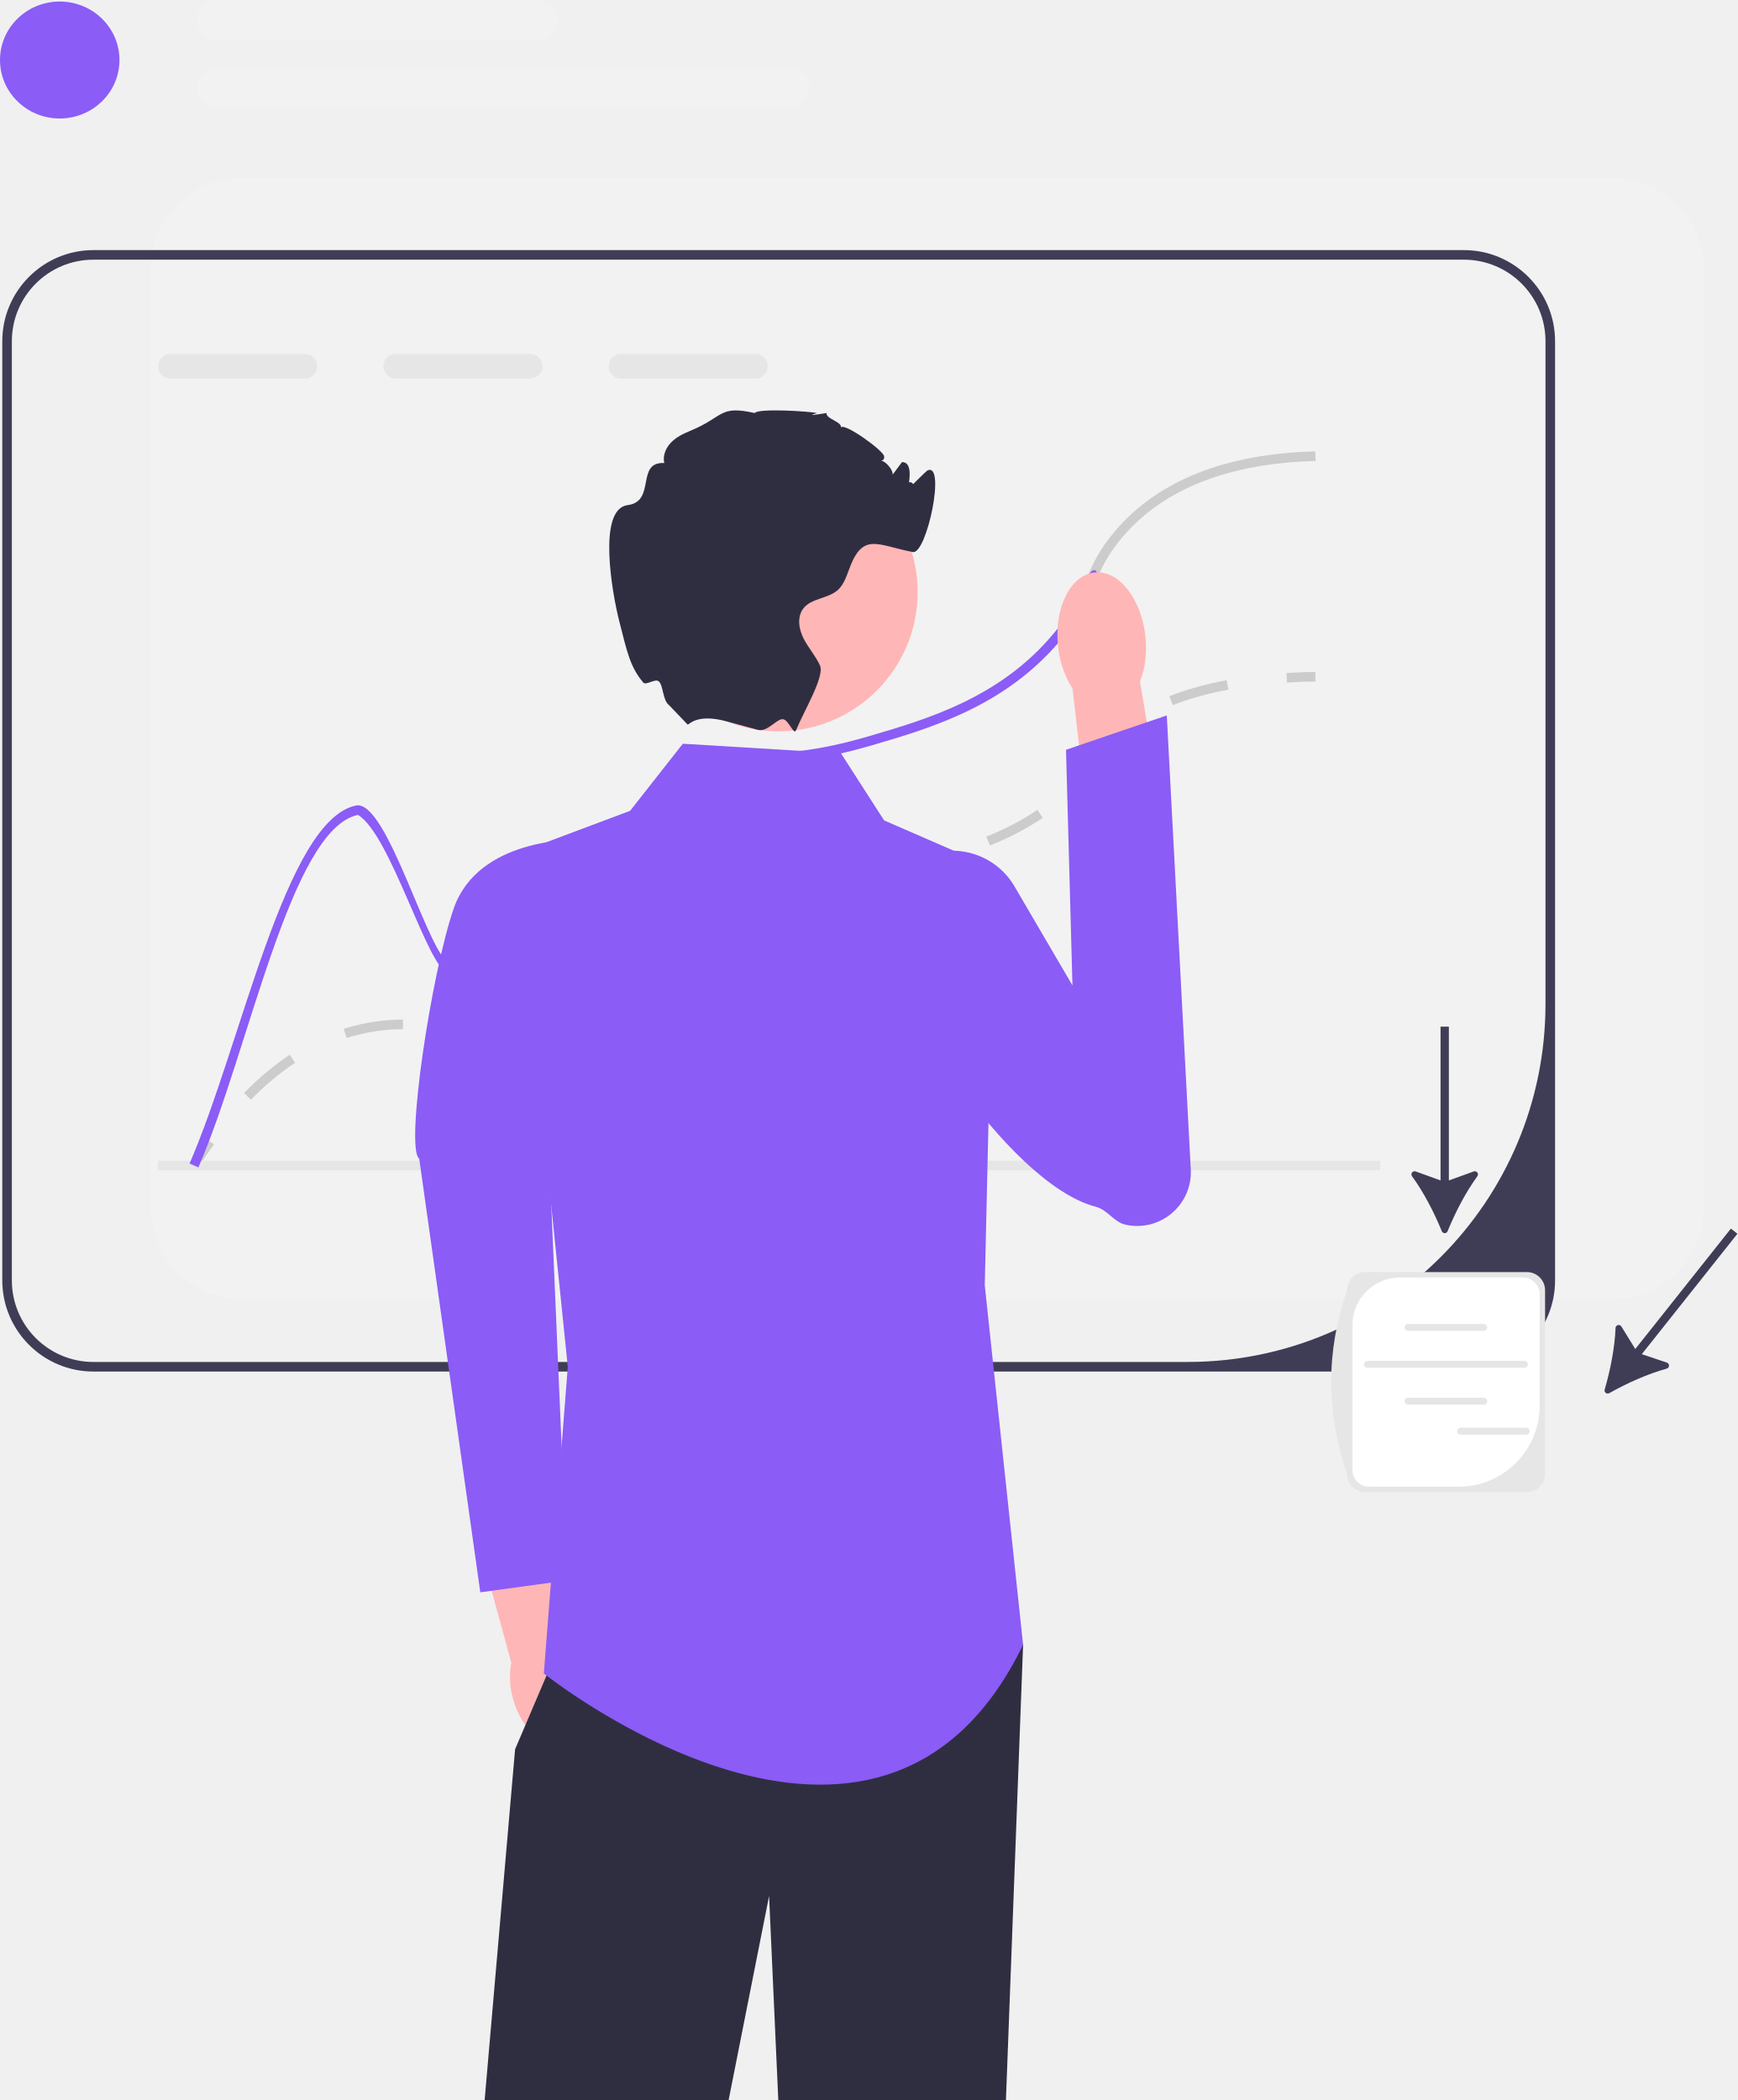
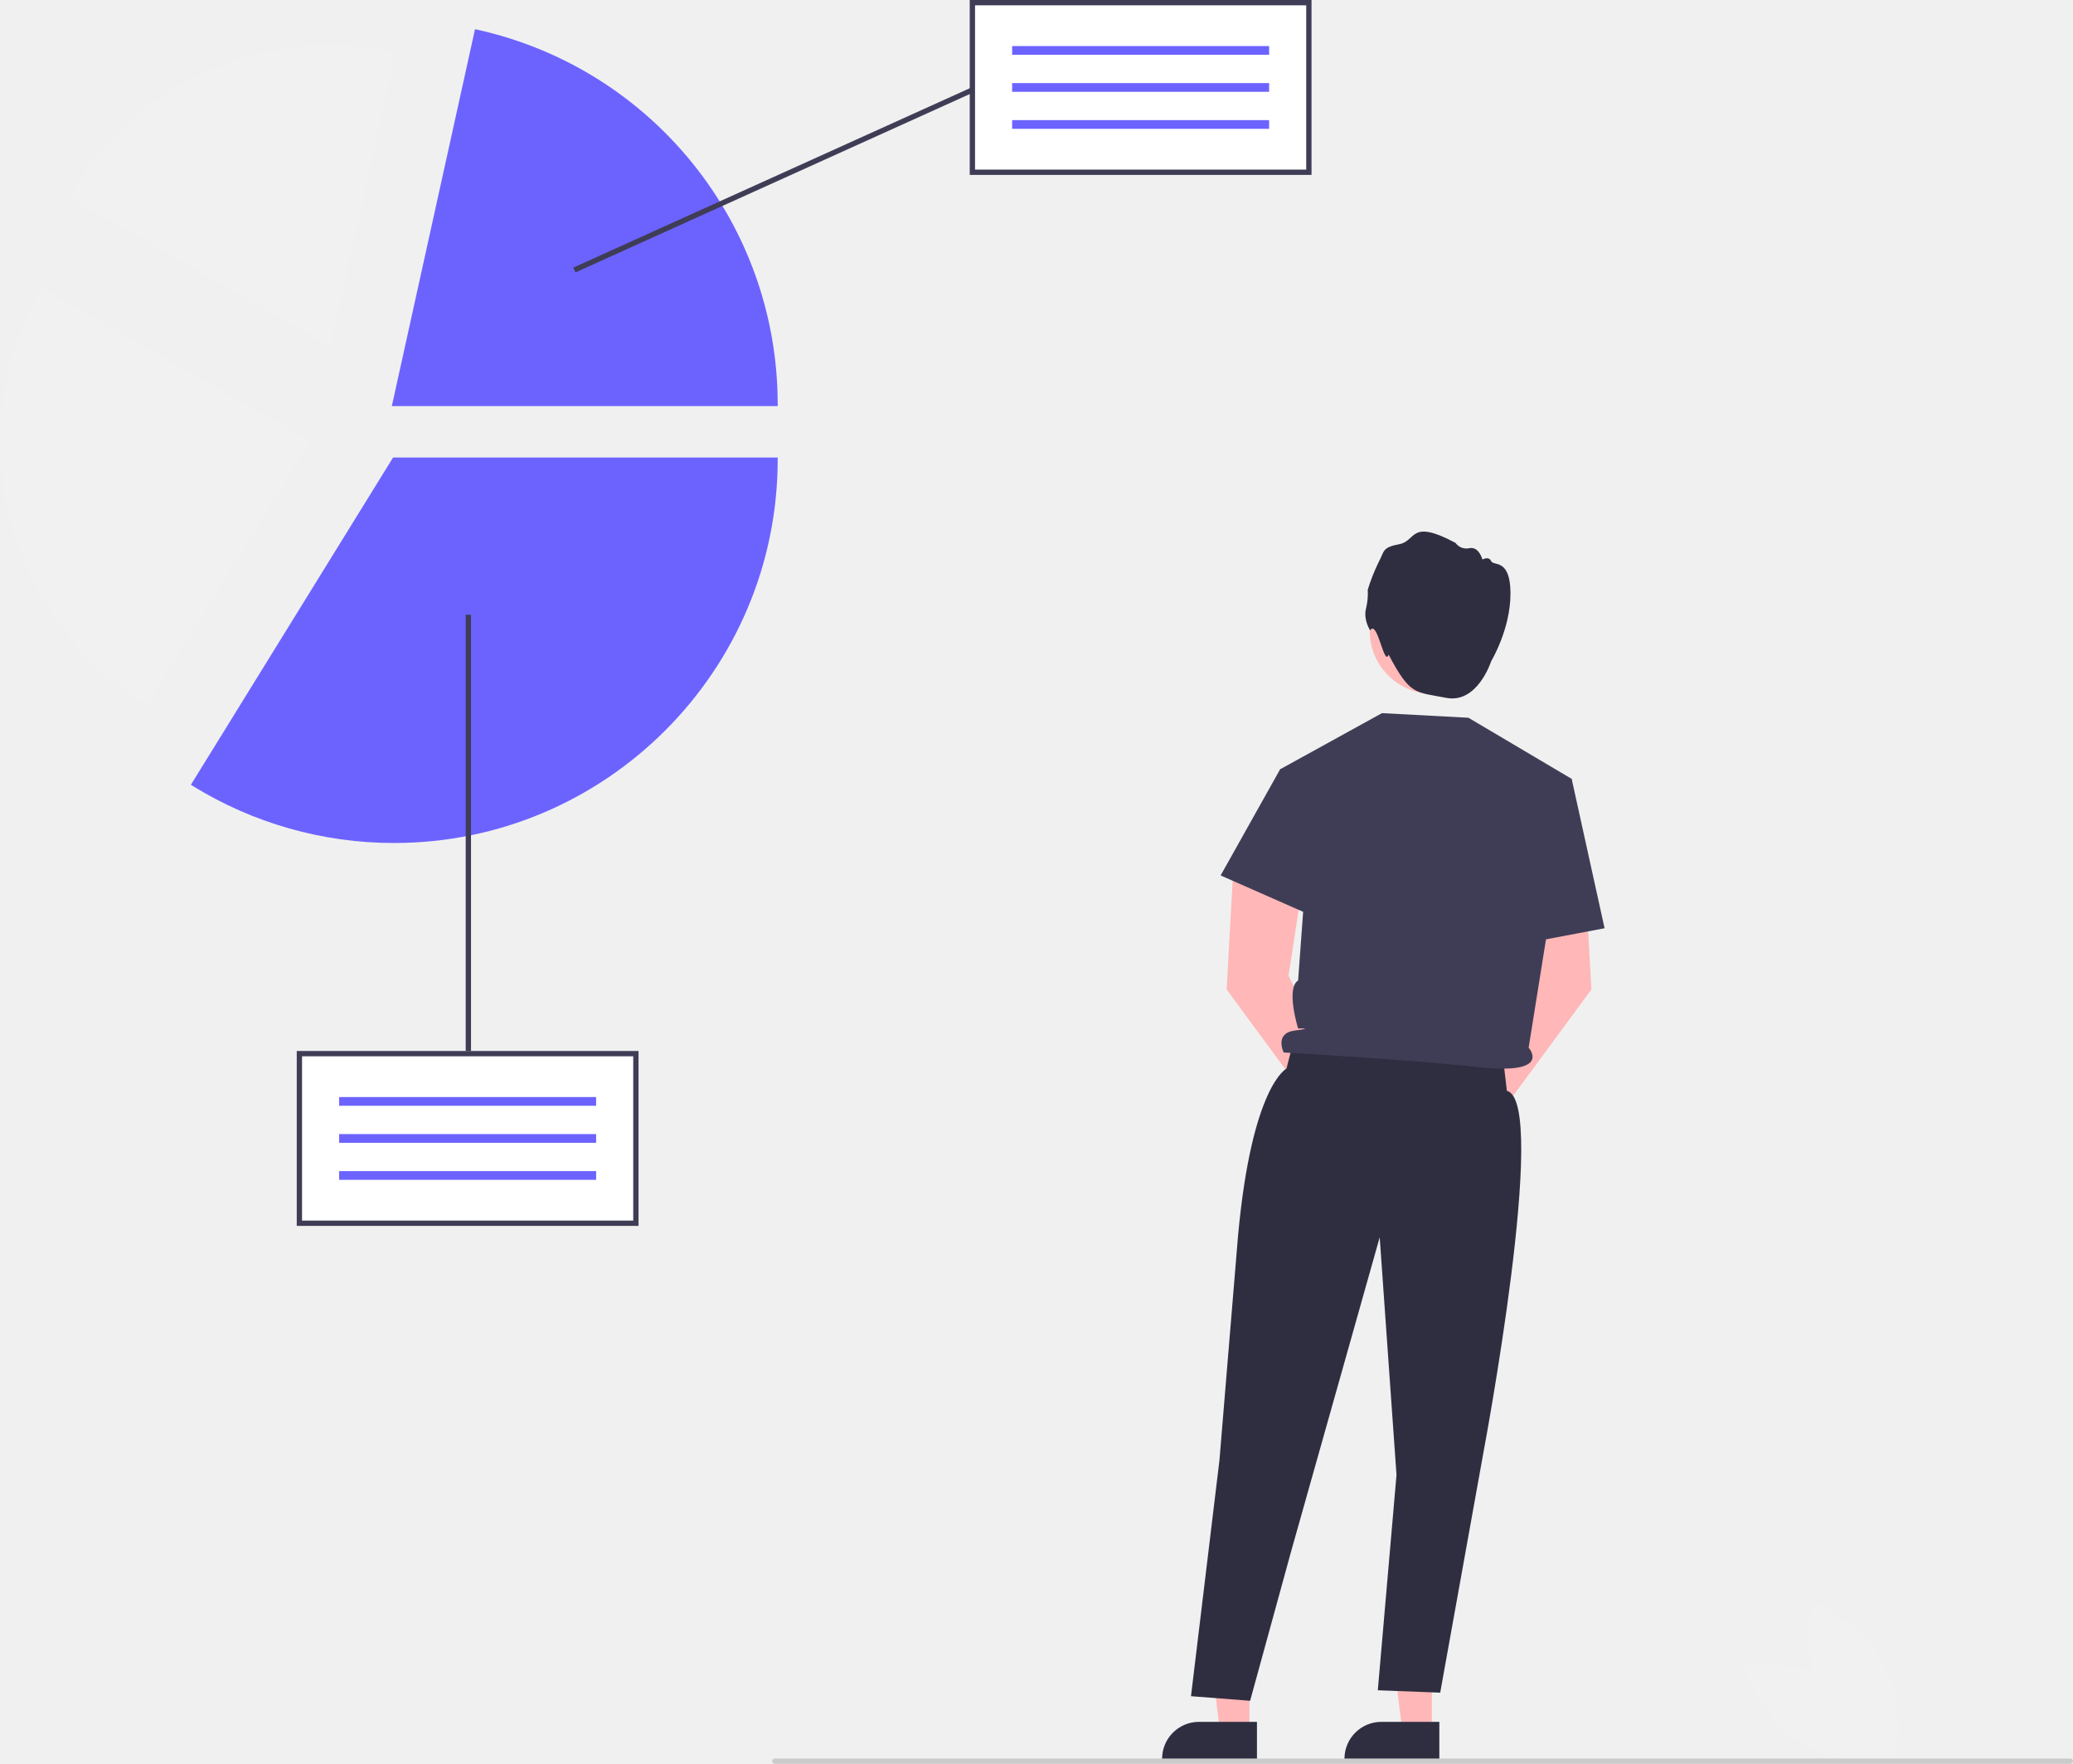
- <svg xmlns="http://www.w3.org/2000/svg" width="362.524" height="438.188" viewBox="0 0 362.524 438.188">
-   <g>
-     <path d="M336.48,37.094H50.52c-10.49,0-19.02,8.53-19.02,19.02V252.074c0,10.49,8.53,19.02,19.02,19.02H336.48c10.49,0,19.02-8.53,19.02-19.02V56.114c0-10.49-8.53-19.02-19.02-19.02Z" fill="#f2f2f2" />
-     <path d="M305.455,52.188H19.495C9.005,52.188,.475,60.718,.475,71.208v195.96c0,10.49,8.53,19.02,19.02,19.02H305.455c10.49,0,19.02-8.53,19.02-19.02V71.208c0-10.49-8.53-19.02-19.02-19.02Zm17.02,157.304c0,41.254-33.443,74.696-74.696,74.696H19.495c-9.4,0-17.02-7.62-17.02-17.02V71.208c0-9.4,7.62-17.02,17.02-17.02H305.455c9.4,0,17.02,7.62,17.02,17.02V209.492Z" fill="#3f3d56" />
-   </g>
-   <g>
-     <path d="M41.322,243.721l-1.692-1.065c1.1-1.749,2.235-3.443,3.373-5.038l1.628,1.162c-1.116,1.562-2.229,3.225-3.309,4.941Z" fill="#ccc" />
-     <path d="M52.349,229.468l-1.432-1.396c3.052-3.127,6.264-5.812,9.546-7.98l1.103,1.669c-3.164,2.089-6.265,4.682-9.217,7.708Zm49.896-12.624c-2.388,0-4.564-.306-6.193-.572l.323-1.974c1.65,.27,3.638,.546,5.87,.546,1.971,0,3.908-.216,5.921-.662l.432,1.953c-2.157,.477-4.235,.709-6.353,.709Zm-29.926-.265l-.602-1.907c2.148-.678,4.374-1.186,6.615-1.51,1.924-.278,3.764-.414,5.624-.414h.123v2h-.123c-1.763,0-3.509,.128-5.337,.393-2.134,.309-4.254,.793-6.3,1.438Zm47.671-5.78l-1.278-1.538c2.76-2.292,4.738-5.064,6.833-8l.835-1.167,1.623,1.169-.831,1.16c-2.172,3.043-4.224,5.918-7.182,8.376Zm16.039-18.338l-1.23-1.577c2.696-2.104,5.742-3.808,9.311-5.211,.608-.239,1.189-.453,1.747-.643l.646,1.893c-.53,.181-1.082,.384-1.66,.611-3.388,1.332-6.271,2.943-8.812,4.927Zm24.145-6.947c-.673,0-1.311-.006-1.924-.013l.023-2c.627,.007,1.281,.009,1.974,.013,2.354,0,5.631-.067,10.127-.587l.23,1.986c-4.645,.538-7.974,.594-10.431,.601Zm22.597-2.619l-.396-1.96c3.592-.727,7.771-1.591,11.908-2.659l.5,1.937c-4.184,1.08-8.394,1.951-12.012,2.682Zm23.793-6.474l-.748-1.855c4.01-1.617,7.492-3.44,10.646-5.575l1.121,1.656c-3.271,2.215-6.876,4.104-11.019,5.773Zm20.208-14.291l-1.623-1.169c.558-.774,1.041-1.53,1.507-2.26,1.377-2.156,2.801-4.386,6.192-7.124l.237-.19,1.239,1.569-.22,.176c-3.138,2.533-4.413,4.53-5.763,6.645-.481,.753-.979,1.533-1.569,2.353Zm17.942-15l-.729-1.862c3.564-1.397,7.59-2.522,11.966-3.343l.369,1.966c-4.252,.798-8.157,1.888-11.605,3.239Z" fill="#ccc" />
-     <path d="M268.543,142.423l-.125-1.996c1.943-.122,3.975-.202,6.039-.239l.036,2c-2.035,.036-4.037,.115-5.95,.235Z" fill="#ccc" />
-   </g>
-   <g>
-     <path d="M63.623,73.859h-28.06c-1.41,0-2.56,1.15-2.56,2.56,0,1.42,1.15,2.57,2.56,2.57h28.06c1.41,0,2.56-1.15,2.56-2.57,0-1.41-1.15-2.56-2.56-2.56Z" fill="#e6e6e6" />
-     <path d="M110.623,73.859h-28.06c-1.41,0-2.56,1.15-2.56,2.56,0,1.42,1.15,2.57,2.56,2.57h28.06c1.41,0,2.56-1.15,2.56-2.57,0-1.41-1.15-2.56-2.56-2.56Z" fill="#e6e6e6" />
-     <path d="M157.623,73.859h-28.06c-1.41,0-2.56,1.15-2.56,2.56,0,1.42,1.15,2.57,2.56,2.57h28.06c1.41,0,2.56-1.15,2.56-2.57,0-1.41-1.15-2.56-2.56-2.56Z" fill="#e6e6e6" />
-   </g>
-   <rect x="32.975" y="242.188" width="255" height="2" fill="#e6e6e6" />
-   <path d="M274.505,96.188c-18.15,.47-31.69,5.81-40.27,15.85-3.17,3.72-4.46,6.65-5.82,9.75-1.35,3.06-2.73,6.21-5.94,10.32v-3.4c1.99-2.92,3.06-5.36,4.11-7.73,1.42-3.24,2.77-6.3,6.13-10.23,8.96-10.5,23-16.07,41.73-16.56l.06,2Z" fill="#ccc" />
-   <path d="M228.415,121.788c-1.35,3.06-2.73,6.21-5.94,10.32-.38,.49-.79,1-1.23,1.53-11.58,13.77-27.05,18.29-39.49,21.93-.78,.23-1.54,.44-2.28,.64-11.06,3-17.12,2.89-21.63,2.82-4.53-.08-7.52-.13-12.87,2.93-9.81,5.59-13.83,13.77-17.72,21.68-4.01,8.14-7.79,15.83-17.43,19.44-6.69,2.5-11.39,1.26-16.36-.04-4.27-1.13-11.966-28.944-18.78-33-14.07,2.95-22.62,48.93-33.29,73.55l-1.84-.8c10.95-25.24,19.97-71.61,34.71-74.71,6.57-1.38,15.22,31.84,19.71,33.02,4.66,1.23,9.05,2.38,15.15,.1,8.9-3.32,12.34-10.33,16.33-18.44,3.84-7.8,8.19-16.64,18.52-22.54,5.83-3.33,9.22-3.27,13.9-3.19,4.46,.08,10.48,.18,21.6-2.89,.56-.16,1.13-.32,1.72-.49,12.18-3.56,27.33-7.99,38.51-21.29,1.1-1.31,2.01-2.52,2.77-3.65,1.99-2.92,3.06-5.36,4.11-7.73,1.42-3.24,3.19-2.29,1.83,.81Z" fill="#8b5cf6" />
-   <g>
-     <path d="M121.776,350.568c-.792-2.756-2.147-5.108-3.761-6.785l-5.864-26.73-12.781,3.131,7.324,26.778c-.482,2.266-.385,4.97,.406,7.727,1.808,6.297,6.56,10.479,10.612,9.341,4.053-1.138,5.872-7.165,4.063-13.462h0Z" fill="#ffb6b6" />
-     <path d="M120.008,175.227s-20.184-.413-25.317,14.285c-4.672,13.379-10.209,50.135-7.216,52.259l12.743,90.485,18.171-2.497-4.663-108.569,6.282-45.964Z" fill="#8b5cf6" />
-   </g>
-   <polygon points="213.475 343.188 209.895 438.188 162.395 438.188 160.475 395.618 152.035 438.188 101.125 438.188 107.475 365.008 114.035 349.618 118.475 339.188 213.475 343.188" fill="#2f2e41" />
-   <path d="M175.475,157.188l-33-2-11,14-24,9,11,107-5,64s70,56,100-6l-8-75,2-87-23-10-9-14Z" fill="#8b5cf6" />
-   <g>
-     <path d="M239.006,132.849c.358,3.467-.097,6.727-1.144,9.341l5.497,32.812-15.69,2.159-3.887-33.517c-1.559-2.345-2.671-5.444-3.029-8.911-.818-7.92,2.605-14.763,7.645-15.283,5.04-.521,9.789,5.478,10.607,13.398v0Z" fill="#ffb6b6" />
-     <path d="M211.677,184.945c-5.409-9.245-18.826-10.116-24.835-1.25-1.643,2.424-1.185,5.148-1.577,8.422-1.665,13.896,24.964,54.96,43.39,59.688,2.418,.62,3.795,3.229,6.236,3.753h0c7.23,1.554,13.961-4.184,13.57-11.569l-5.005-94.708-21.027,7.172,1.346,49.171-12.098-20.678Z" fill="#8b5cf6" />
-   </g>
-   <g>
-     <circle cx="162.4" cy="123.532" r="29.068" fill="#ffb6b6" />
-     <path d="M189.475,102.188c-.25,.06,3.826-3.913,4-4,4-2-.11,17.55-3,17-7.11-1.35-10.18-4.03-12.94,2.66-.77,1.86-1.25,3.96-2.75,5.29-2.06,1.81-5.48,1.66-7.16,3.82-1.35,1.74-.96,4.3,.04,6.26,1,1.97,2.52,3.64,3.43,5.65,1.02,2.26-3.33,9.45-4.99,13.49v.01l-.01,.024c-.441,1.06-1.489-1.993-2.596-2.298-1.324-.365-3.275,2.762-5.384,2.194-.01,0-.02-.01-.03-.01-2.01-.56-4.25-1.16-6.47-1.76h-.01c-6.25-1.7-7.83,.74-8.13,.67l-3.88-4.06c-1.332-.97-1.181-4.099-2.12-4.94-.768-.687-2.682,.901-3.246,.24-2.766-3.24-3.403-6.481-5.034-12.88-1.49-5.85-4.58-23.36,1.77-24.15,5.99-.75,1.61-9.09,7.64-8.78-.36-1.52,.31-3.15,1.4-4.27,1.08-1.13,2.52-1.83,3.97-2.43,7.15-2.92,5.96-5.43,13.5-3.73,.75-1.05,11.64-.35,13,0,.1,.02-3.37,.85,2,0-.2,1.23,3.2,1.77,3,3,.75-1.01,8.81,4.79,9,6,.25,1.51-2.03,.74-.51,.97,.9,.14,2.44,1.97,2.29,2.88,.65-.88,1.3-1.75,1.96-2.63,.12,.01,.23,.03,.35,.05,3.04,.58-.445,10.518-.32,7.42,.23-5.69,4.26-2.36,1.23-1.69Z" fill="#2f2e41" />
-   </g>
-   <path d="M300.835,256.9c.224,.552,.997,.552,1.221-0,1.561-3.849,3.784-8.16,6.203-11.455,.387-.527-.147-1.232-.762-1.01l-5.183,1.875v-32.086h-1.735v32.086l-5.185-1.875c-.615-.223-1.149,.482-.762,1.01,2.418,3.295,4.641,7.606,6.204,11.455Z" fill="#3f3d56" />
-   <path d="M334.826,289.937c-.168,.571,.438,1.052,.956,.759,3.617-2.043,8.039-4.037,11.981-5.113,.631-.172,.652-1.056,.031-1.264l-5.225-1.755,19.955-25.127-1.359-1.079-19.955,25.127-2.894-4.693c-.343-.557-1.2-.337-1.224,.317-.155,4.084-1.095,8.842-2.266,12.829Z" fill="#3f3d56" />
-   <g>
-     <path d="M318.593,311.349h-33.721c-2.094,0-3.797-1.703-3.797-3.797-4.459-13.032-4.37-25.801,0-38.323,0-2.094,1.703-3.797,3.797-3.797h33.721c2.094,0,3.797,1.703,3.797,3.797v38.323c0,2.094-1.703,3.797-3.797,3.797Z" fill="#e6e6e6" />
-     <path d="M292.096,266.563c-5.463,0-9.891,4.428-9.891,9.891v30.285c0,1.921,1.557,3.479,3.479,3.479h18.648c9.348,0,16.926-7.578,16.926-16.926v-23.25c0-1.921-1.557-3.479-3.479-3.479h-25.683Z" fill="#fff" />
-     <g>
-       <path d="M309.585,277.7h-15.788c-.398,0-.722-.324-.722-.722,0-.398,.324-.722,.722-.722h15.788c.398,0,.722,.324,.722,.722,0,.398-.324,.722-.722,.722Z" fill="#e6e6e6" />
-       <path d="M309.585,293.093h-15.788c-.398,0-.722-.324-.722-.722s.324-.722,.722-.722h15.788c.398,0,.722,.324,.722,.722s-.324,.722-.722,.722Z" fill="#e6e6e6" />
-       <path d="M318.057,285.402h-32.732c-.398,0-.722-.324-.722-.722,0-.398,.324-.722,.722-.722h32.732c.398,0,.722,.324,.722,.722,0,.398-.324,.722-.722,.722Z" fill="#e6e6e6" />
-     </g>
-     <path d="M318.443,299.351h-13.658c-.398,0-.722-.324-.722-.722,0-.398,.324-.722,.722-.722h13.658c.398,0,.722,.324,.722,.722s-.324,.722-.722,.722Z" fill="#e6e6e6" />
-   </g>
-   <g>
-     <ellipse cx="12.463" cy="12.522" rx="12.463" ry="12.201" fill="#8b5cf6" />
-     <path d="M112.376,8.348H45.291c-2.301,0-4.174-1.872-4.174-4.174s1.872-4.174,4.174-4.174H112.376c2.301,0,4.174,1.872,4.174,4.174s-1.872,4.174-4.174,4.174Z" fill="#f2f2f2" />
-     <path d="M164.729,22.475H45.291c-2.301,0-4.174-1.872-4.174-4.174s1.872-4.174,4.174-4.174h119.438c2.301,0,4.174,1.872,4.174,4.174s-1.872,4.174-4.174,4.174Z" fill="#f2f2f2" />
-   </g>
+ <svg xmlns="http://www.w3.org/2000/svg" data-name="Layer 1" width="782.406" height="665.606" viewBox="0 0 782.406 665.606">
+   <path d="M896.666,758.041c8.555,16.628,27.251,24.057,27.251,24.057s4.826-19.531-3.729-36.159-27.251-24.057-27.251-24.057S888.111,741.413,896.666,758.041Z" transform="translate(-208.7972 -117.1968)" fill="#f1f1f1" />
+   <path d="M902.87,752.745c15.834,9.949,21.633,29.213,21.633,29.213s-19.872,3.134-35.706-6.815S867.164,745.931,867.164,745.931,887.036,742.796,902.87,752.745Z" transform="translate(-208.7972 -117.1968)" fill="#f1f1f1" />
+   <polygon points="471.576 653.39 460.472 653.39 455.19 610.561 471.578 610.562 471.576 653.39" fill="#ffb7b7" />
+   <path d="M683.205,781.35l-35.803-.001v-.453a13.936,13.936,0,0,1,13.936-13.935h.001l21.867.001Z" transform="translate(-208.7972 -117.1968)" fill="#2f2e41" />
+   <polygon points="540.409 653.39 529.305 653.39 524.023 610.561 540.411 610.562 540.409 653.39" fill="#ffb7b7" />
+   <path d="M752.038,781.35l-35.803-.001v-.453a13.936,13.936,0,0,1,13.936-13.935h.001l21.867.001Z" transform="translate(-208.7972 -117.1968)" fill="#2f2e41" />
+   <path d="M716.964,529.346,695.117,485.382l5.627-36.466-26.265-7.246L671.761,490.578l34.061,46.289a9.053,9.053,0,1,0,11.141-7.521Z" transform="translate(-208.7972 -117.1968)" fill="#ffb7b7" />
+   <path d="M764.225,529.346,786.072,485.382l-5.627-36.466,26.265-7.246,2.717,48.908-34.061,46.289a9.053,9.053,0,1,1-11.141-7.521Z" transform="translate(-208.7972 -117.1968)" fill="#ffb7b7" />
+   <circle cx="540.846" cy="238.001" r="23.895" fill="#ffb9b9" />
+   <path d="M725.928,355.069s-2.593-3.889-1.595-8.077a24.48,24.48,0,0,0,.698-7.279,72.045,72.045,0,0,1,4.188-10.57c2.094-3.789,1.097-5.385,7.678-6.581s3.889-9.772,21.239-.499a5.088,5.088,0,0,0,5.285,1.994c3.59-.698,4.886,4.288,4.886,4.288s2.393-1.396,3.291.598,7.296-1.197,7.296,12.265-7.282,25.486-7.282,25.486-5.114,16.134-16.98,13.841-13.585-.906-21.737-16.303C731.227,369.046,728.665,350.773,725.928,355.069Z" transform="translate(-208.7972 -117.1968)" fill="#2f2e41" />
+   <path d="M697.121,509.598,694.35,520.461s-13.049,6.306-18.272,62.932l-7.034,84.906L658.308,757.28l22.318,1.731,15.475-56.374,33.433-118.534,6.34,89.672-7.053,81.267,23.548.906,16.303-90.57s24.974-132.661,8.864-136.522l-1.619-13.824Z" transform="translate(-208.7972 -117.1968)" fill="#2f2e41" />
+   <path d="M691.954,407.492l38.442-21.184,32.625,1.741,38.969,23.066-16.242,101.432s9.31,10.409-18.827,7.353-73.615-5.535-73.615-5.535-3.658-7.257,4.154-8.276,1.28-.781,1.28-.781-4.721-15.159,0-18.114l2.284-31.132Z" transform="translate(-208.7972 -117.1968)" fill="#3f3d56" />
+   <polygon points="493.758 291.868 483.157 290.295 460.699 330.36 497.188 346.448 493.758 291.868" fill="#3f3d56" />
+   <polygon points="580.705 299.114 593.192 293.918 605.611 350.286 571.908 356.669 580.705 299.114" fill="#3f3d56" />
+   <path d="M501.203,782.803h489a1,1,0,0,0,0-2h-489a1,1,0,1,0,0,2Z" transform="translate(-208.7972 -117.1968)" fill="#cbcbcb" />
+   <rect x="113" y="397.606" width="127" height="64" fill="#fff" />
+   <rect x="128.005" y="413.989" width="96.99" height="3.288" fill="#6c63ff" />
+   <rect x="128.005" y="427.963" width="96.99" height="3.288" fill="#6c63ff" />
+   <rect x="128.005" y="441.936" width="96.99" height="3.288" fill="#6c63ff" />
+   <path d="M449.797,579.803h-129v-66h129Zm-127-2h125v-62h-125Z" transform="translate(-208.7972 -117.1968)" fill="#3f3d56" />
+   <path d="M357.535,435.312A144.44,144.44,0,0,1,281.423,413.705l-.581-.36.359-.581,75.952-122.922H502.32v.684C502.32,370.361,437.37,435.312,357.535,435.312Z" transform="translate(-208.7972 -117.1968)" fill="#6c63ff" />
+   <path d="M264.398,383.119,263.931,382.83a116.258,116.258,0,0,1-39.822-156.525l.272-.475,101.401,57.943Z" transform="translate(-208.7972 -117.1968)" fill="#f1f1f1" />
+   <path d="M502.32,270.448H356.684l31.396-142.232.667.147A144.831,144.831,0,0,1,502.32,269.765Z" transform="translate(-208.7972 -117.1968)" fill="#6c63ff" />
+   <path d="M333.487,248.047,234.809,191.66l.265-.463a113.043,113.043,0,0,1,122.388-54.243l.521.115Z" transform="translate(-208.7972 -117.1968)" fill="#f1f1f1" />
+   <rect x="367.004" y="1" width="127" height="64" fill="#fff" />
+   <rect x="382.009" y="17.383" width="96.99" height="3.288" fill="#6c63ff" />
+   <rect x="382.009" y="31.356" width="96.99" height="3.288" fill="#6c63ff" />
+   <rect x="382.009" y="45.329" width="96.99" height="3.288" fill="#6c63ff" />
+   <path d="M703.801,183.197h-129v-66h129Zm-127-2h125v-62h-125Z" transform="translate(-208.7972 -117.1968)" fill="#3f3d56" />
+   <rect x="175.772" y="231.969" width="2" height="164.638" fill="#3f3d56" />
+   <rect x="418.257" y="184.137" width="164.785" height="2" transform="translate(-240.6034 105.578) rotate(-24.33745)" fill="#3f3d56" />
</svg>
